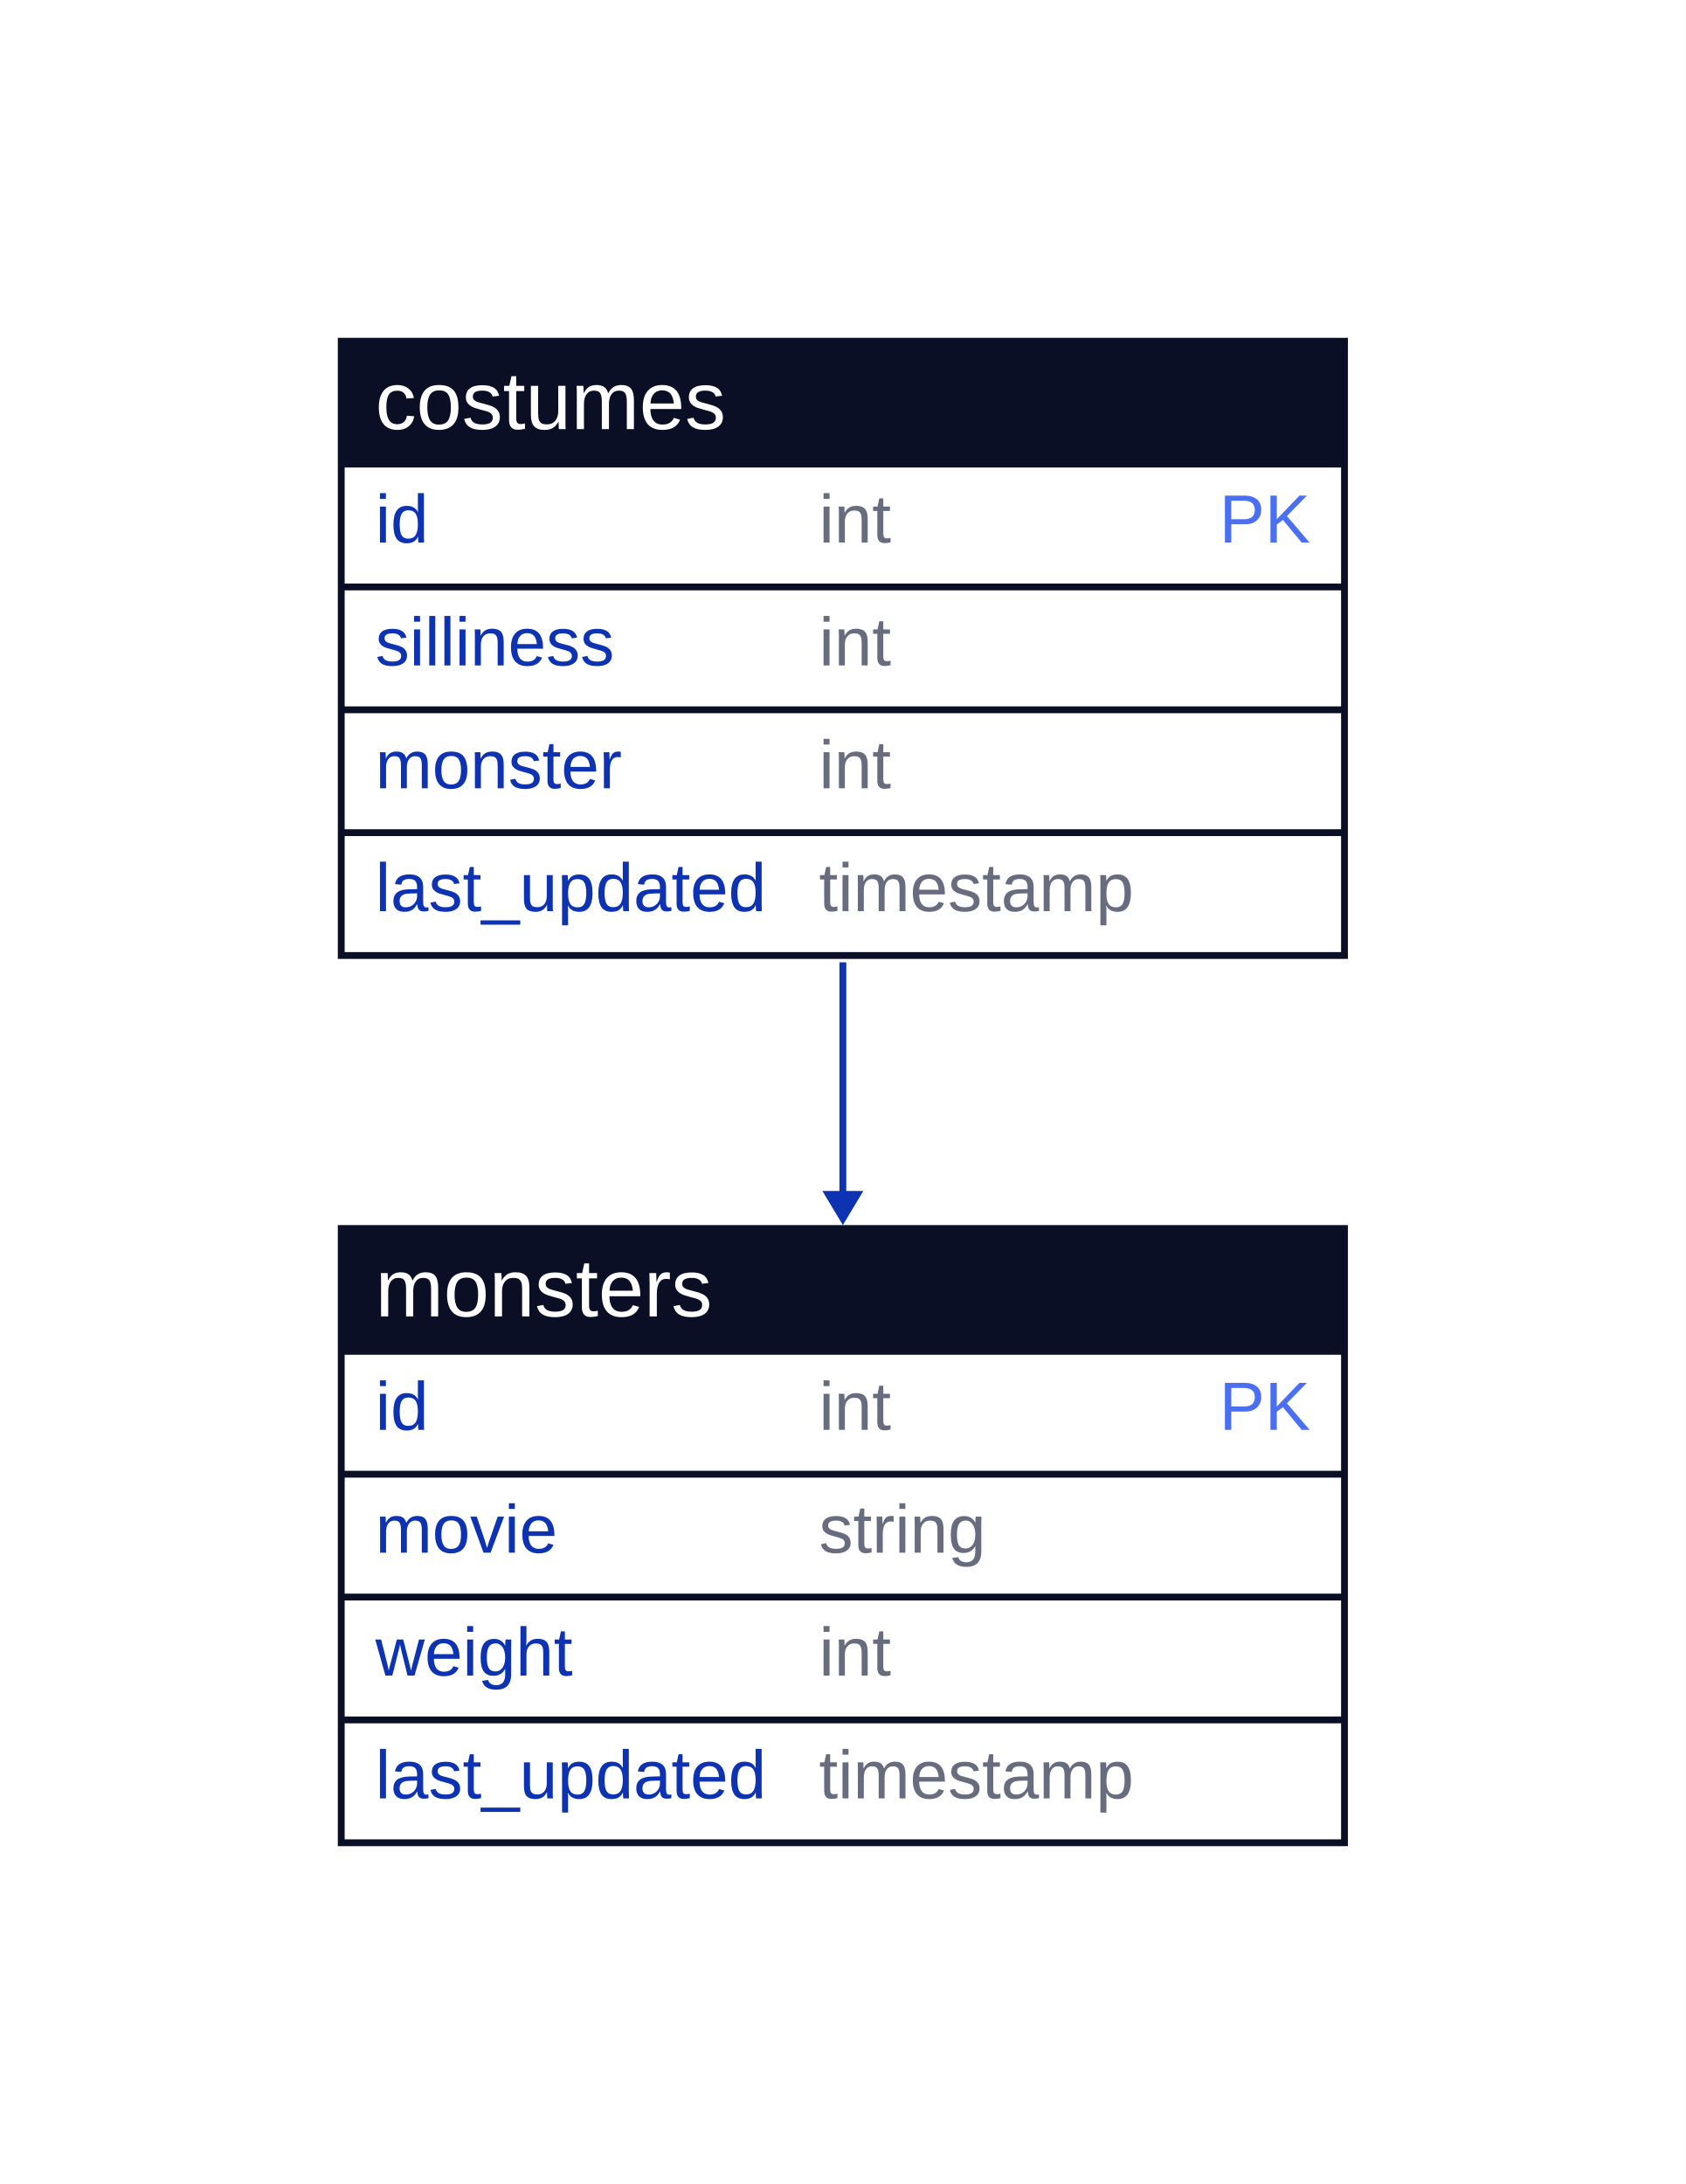
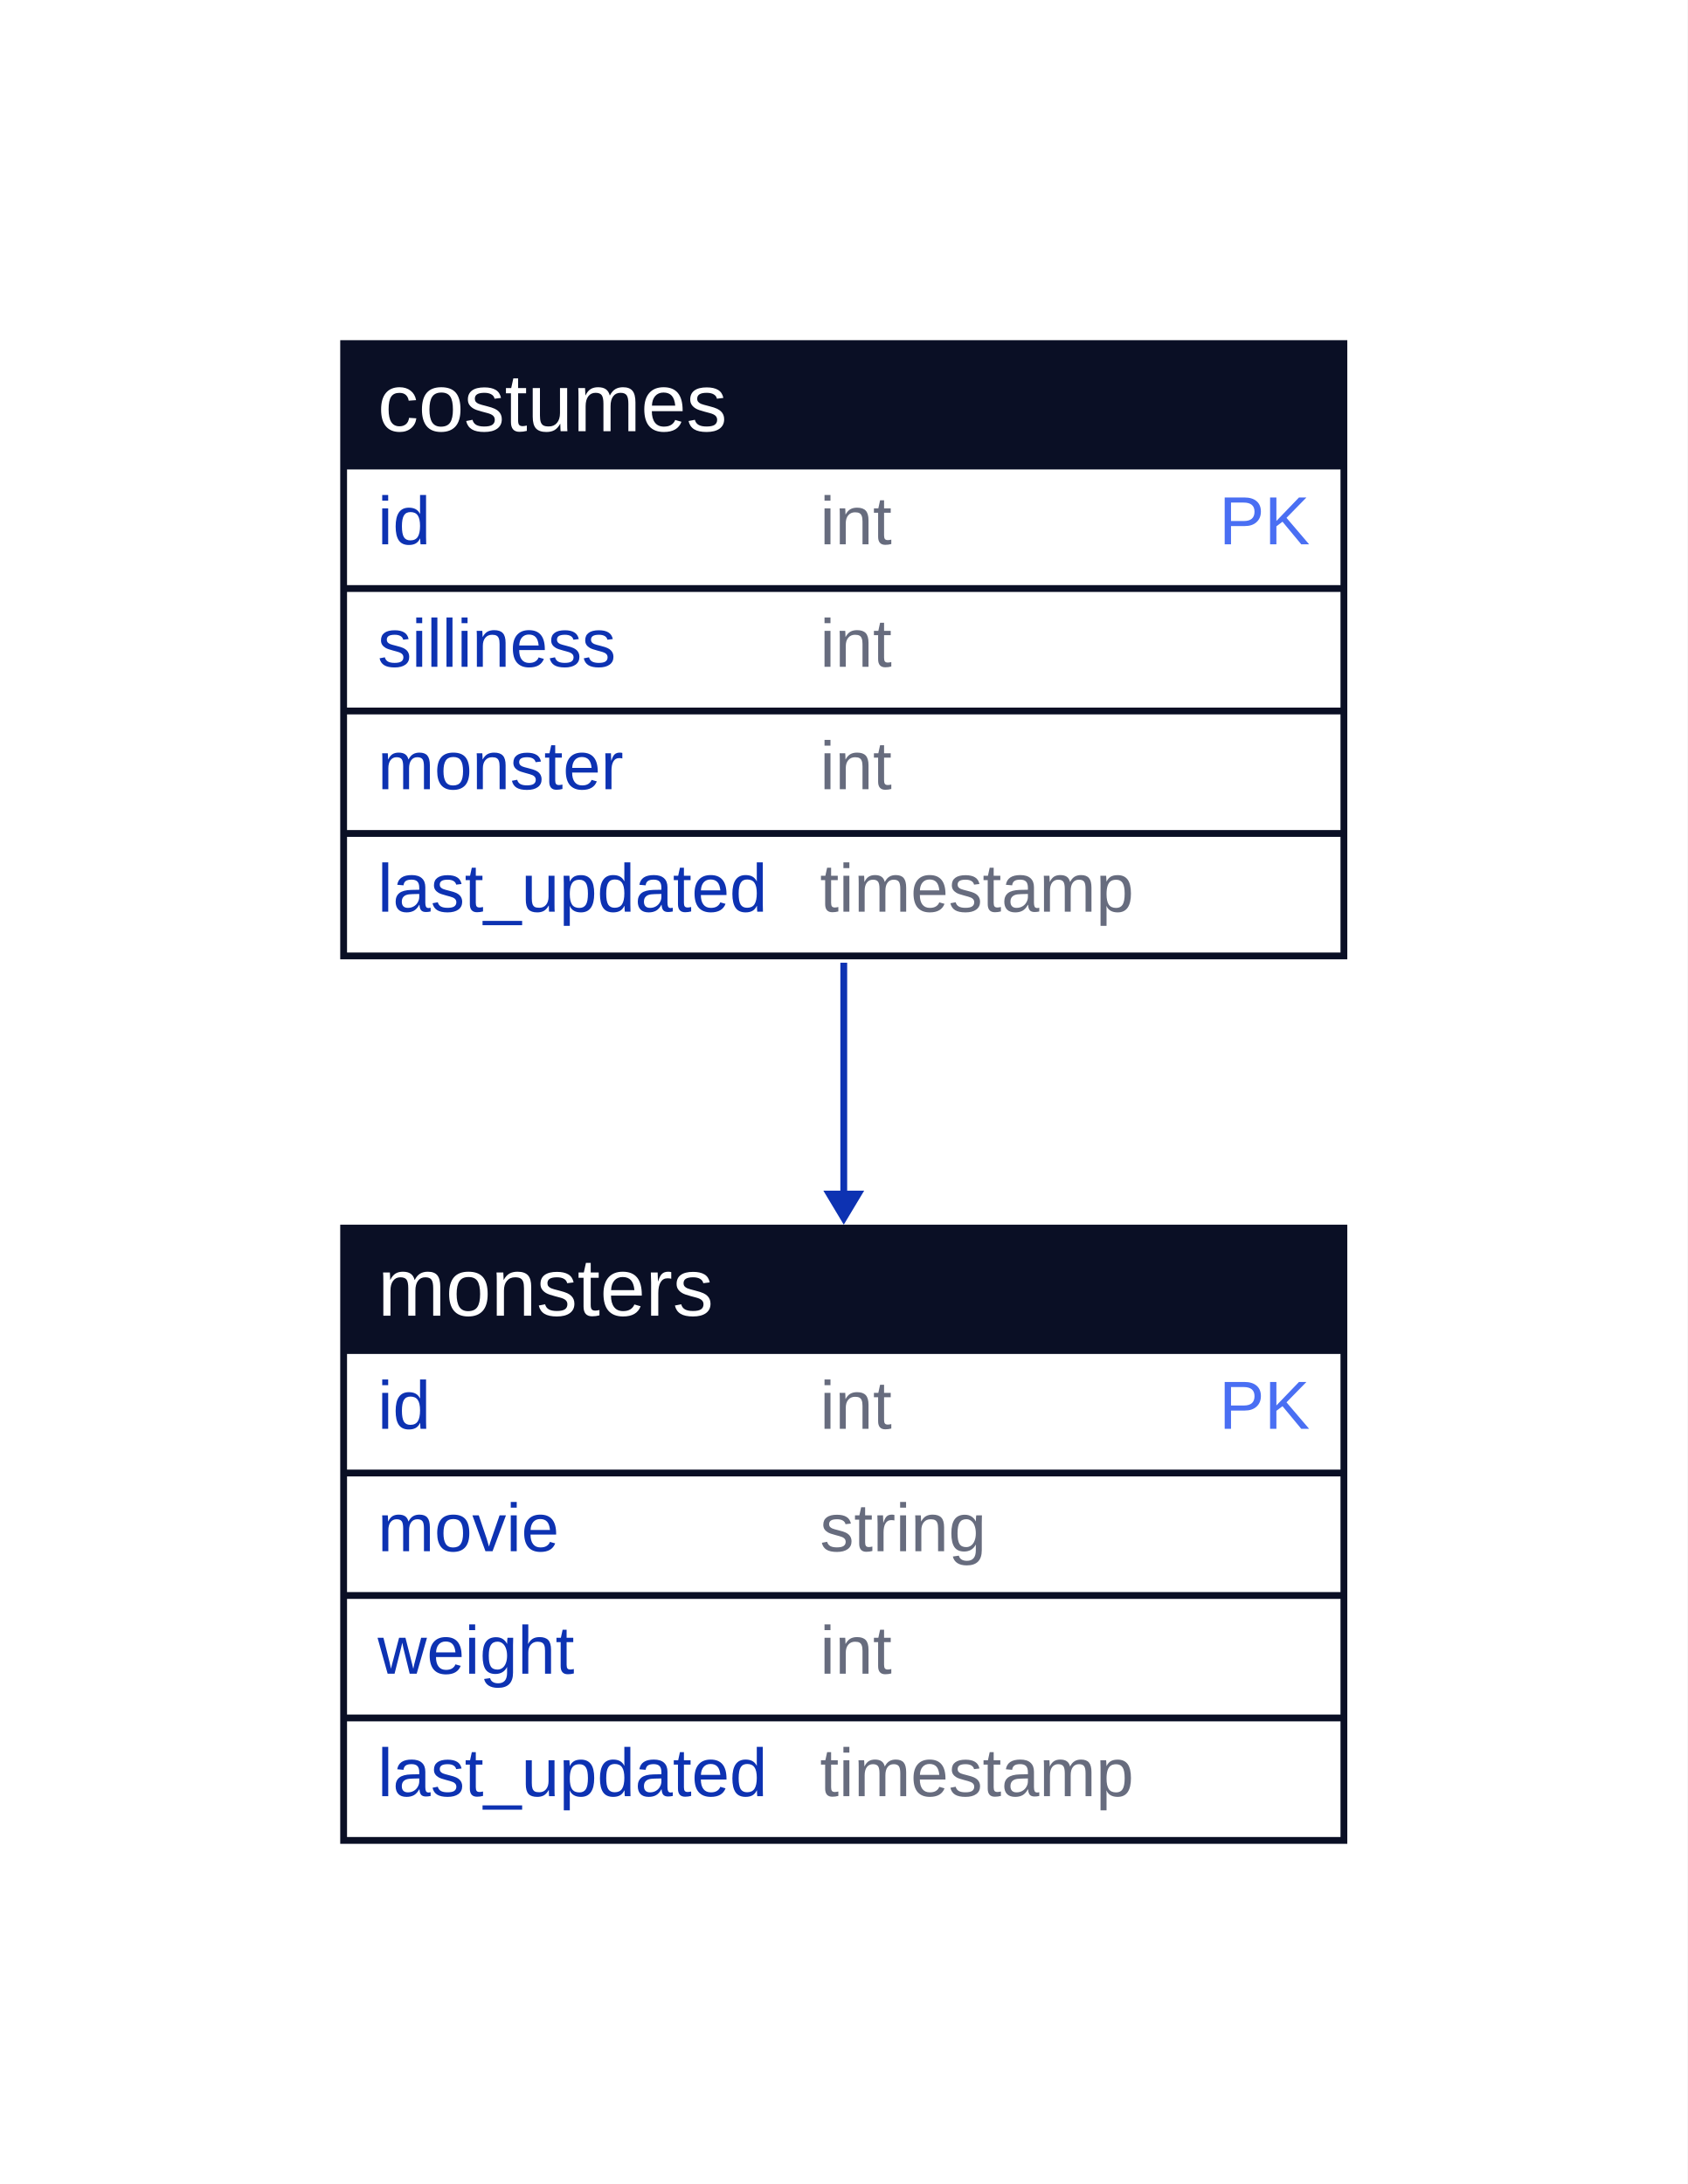
- <svg xmlns="http://www.w3.org/2000/svg" width="494" height="640" viewBox="-100 -100 494 640" data-d2-version="0.2.0">
+ <svg xmlns="http://www.w3.org/2000/svg" width="496" height="642" viewBox="-101 -101 496 642" data-d2-version="0.2.0" class="d2-2076840950 d2-svg">
  <defs>
-     <mask id="edge-label-mask" maskUnits="userSpaceOnUse" x="-100" y="-100" width="494" height="640">
-       <rect x="-100" y="-100" width="494" height="640" fill="white" />
+     <mask id="edge-label-mask" maskUnits="userSpaceOnUse" x="-101" y="-101" width="496" height="642">
+       <rect x="-101" y="-101" width="496" height="642" fill="white" />
    </mask>
    <marker id="mk-161592640" markerWidth="10" markerHeight="12" refX="7" refY="6" viewBox="0 0 10 12" orient="auto" markerUnits="userSpaceOnUse">
      <polygon points="0,0 10,6 0,12" fill="#0D32B2" stroke-width="2" />
    </marker>
  </defs>
-   <rect x="-100" y="-100" width="494" height="640" rx="0" fill="#FFFFFF" stroke-width="0" />
+   <rect x="-101" y="-101" width="496" height="642" rx="0" fill="#FFFFFF" stroke-width="0" />
  <g id="base-layer">
    <rect x="0" y="0" width="294" height="180" fill="#FFFFFF" stroke="#0A0F25" stroke-width="2" />
    <rect x="0" y="0" width="294" height="36" fill="#0A0F25" />
    <line x1="0" y1="36" x2="294" y2="36" stroke="#0A0F25" stroke-width="2" />
    <line x1="0" y1="72" x2="294" y2="72" stroke="#0A0F25" stroke-width="2" />
    <line x1="0" y1="108" x2="294" y2="108" stroke="#0A0F25" stroke-width="2" />
    <line x1="0" y1="144" x2="294" y2="144" stroke="#0A0F25" stroke-width="2" />
    <rect x="0" y="260" width="294" height="180" fill="#FFFFFF" stroke="#0A0F25" stroke-width="2" />
    <rect x="0" y="260" width="294" height="36" fill="#0A0F25" />
    <line x1="0" y1="296" x2="294" y2="296" stroke="#0A0F25" stroke-width="2" />
    <line x1="0" y1="332" x2="294" y2="332" stroke="#0A0F25" stroke-width="2" />
    <line x1="0" y1="368" x2="294" y2="368" stroke="#0A0F25" stroke-width="2" />
    <line x1="0" y1="404" x2="294" y2="404" stroke="#0A0F25" stroke-width="2" />
    <path d="M 147 182 L 147 256" fill="none" stroke="#0D32B2" stroke-width="2" marker-end="url(#mk-161592640)" mask="url(#edge-label-mask)" />
    <text x="10" y="25.75" text-anchor="start" font-family="Arial, sans-serif" font-size="24" fill="#FFFFFF">costumes</text>
    <text x="10" y="59" text-anchor="start" font-family="Arial, sans-serif" font-size="20" fill="#0D32B2">id</text>
    <text x="140" y="59" text-anchor="start" font-family="Arial, sans-serif" font-size="20" fill="#676C7E">int</text>
    <text x="284" y="59" text-anchor="end" font-family="Arial, sans-serif" font-size="20" fill="#4A6FF3">PK</text>
    <text x="10" y="95" text-anchor="start" font-family="Arial, sans-serif" font-size="20" fill="#0D32B2">silliness</text>
    <text x="140" y="95" text-anchor="start" font-family="Arial, sans-serif" font-size="20" fill="#676C7E">int</text>
    <text x="10" y="131" text-anchor="start" font-family="Arial, sans-serif" font-size="20" fill="#0D32B2">monster</text>
    <text x="140" y="131" text-anchor="start" font-family="Arial, sans-serif" font-size="20" fill="#676C7E">int</text>
    <text x="10" y="167" text-anchor="start" font-family="Arial, sans-serif" font-size="20" fill="#0D32B2">last_updated</text>
    <text x="140" y="167" text-anchor="start" font-family="Arial, sans-serif" font-size="20" fill="#676C7E">timestamp</text>
    <text x="10" y="285.75" text-anchor="start" font-family="Arial, sans-serif" font-size="24" fill="#FFFFFF">monsters</text>
    <text x="10" y="319" text-anchor="start" font-family="Arial, sans-serif" font-size="20" fill="#0D32B2">id</text>
    <text x="140" y="319" text-anchor="start" font-family="Arial, sans-serif" font-size="20" fill="#676C7E">int</text>
    <text x="284" y="319" text-anchor="end" font-family="Arial, sans-serif" font-size="20" fill="#4A6FF3">PK</text>
    <text x="10" y="355" text-anchor="start" font-family="Arial, sans-serif" font-size="20" fill="#0D32B2">movie</text>
    <text x="140" y="355" text-anchor="start" font-family="Arial, sans-serif" font-size="20" fill="#676C7E">string</text>
    <text x="10" y="391" text-anchor="start" font-family="Arial, sans-serif" font-size="20" fill="#0D32B2">weight</text>
    <text x="140" y="391" text-anchor="start" font-family="Arial, sans-serif" font-size="20" fill="#676C7E">int</text>
    <text x="10" y="427" text-anchor="start" font-family="Arial, sans-serif" font-size="20" fill="#0D32B2">last_updated</text>
    <text x="140" y="427" text-anchor="start" font-family="Arial, sans-serif" font-size="20" fill="#676C7E">timestamp</text>
  </g>
</svg>
